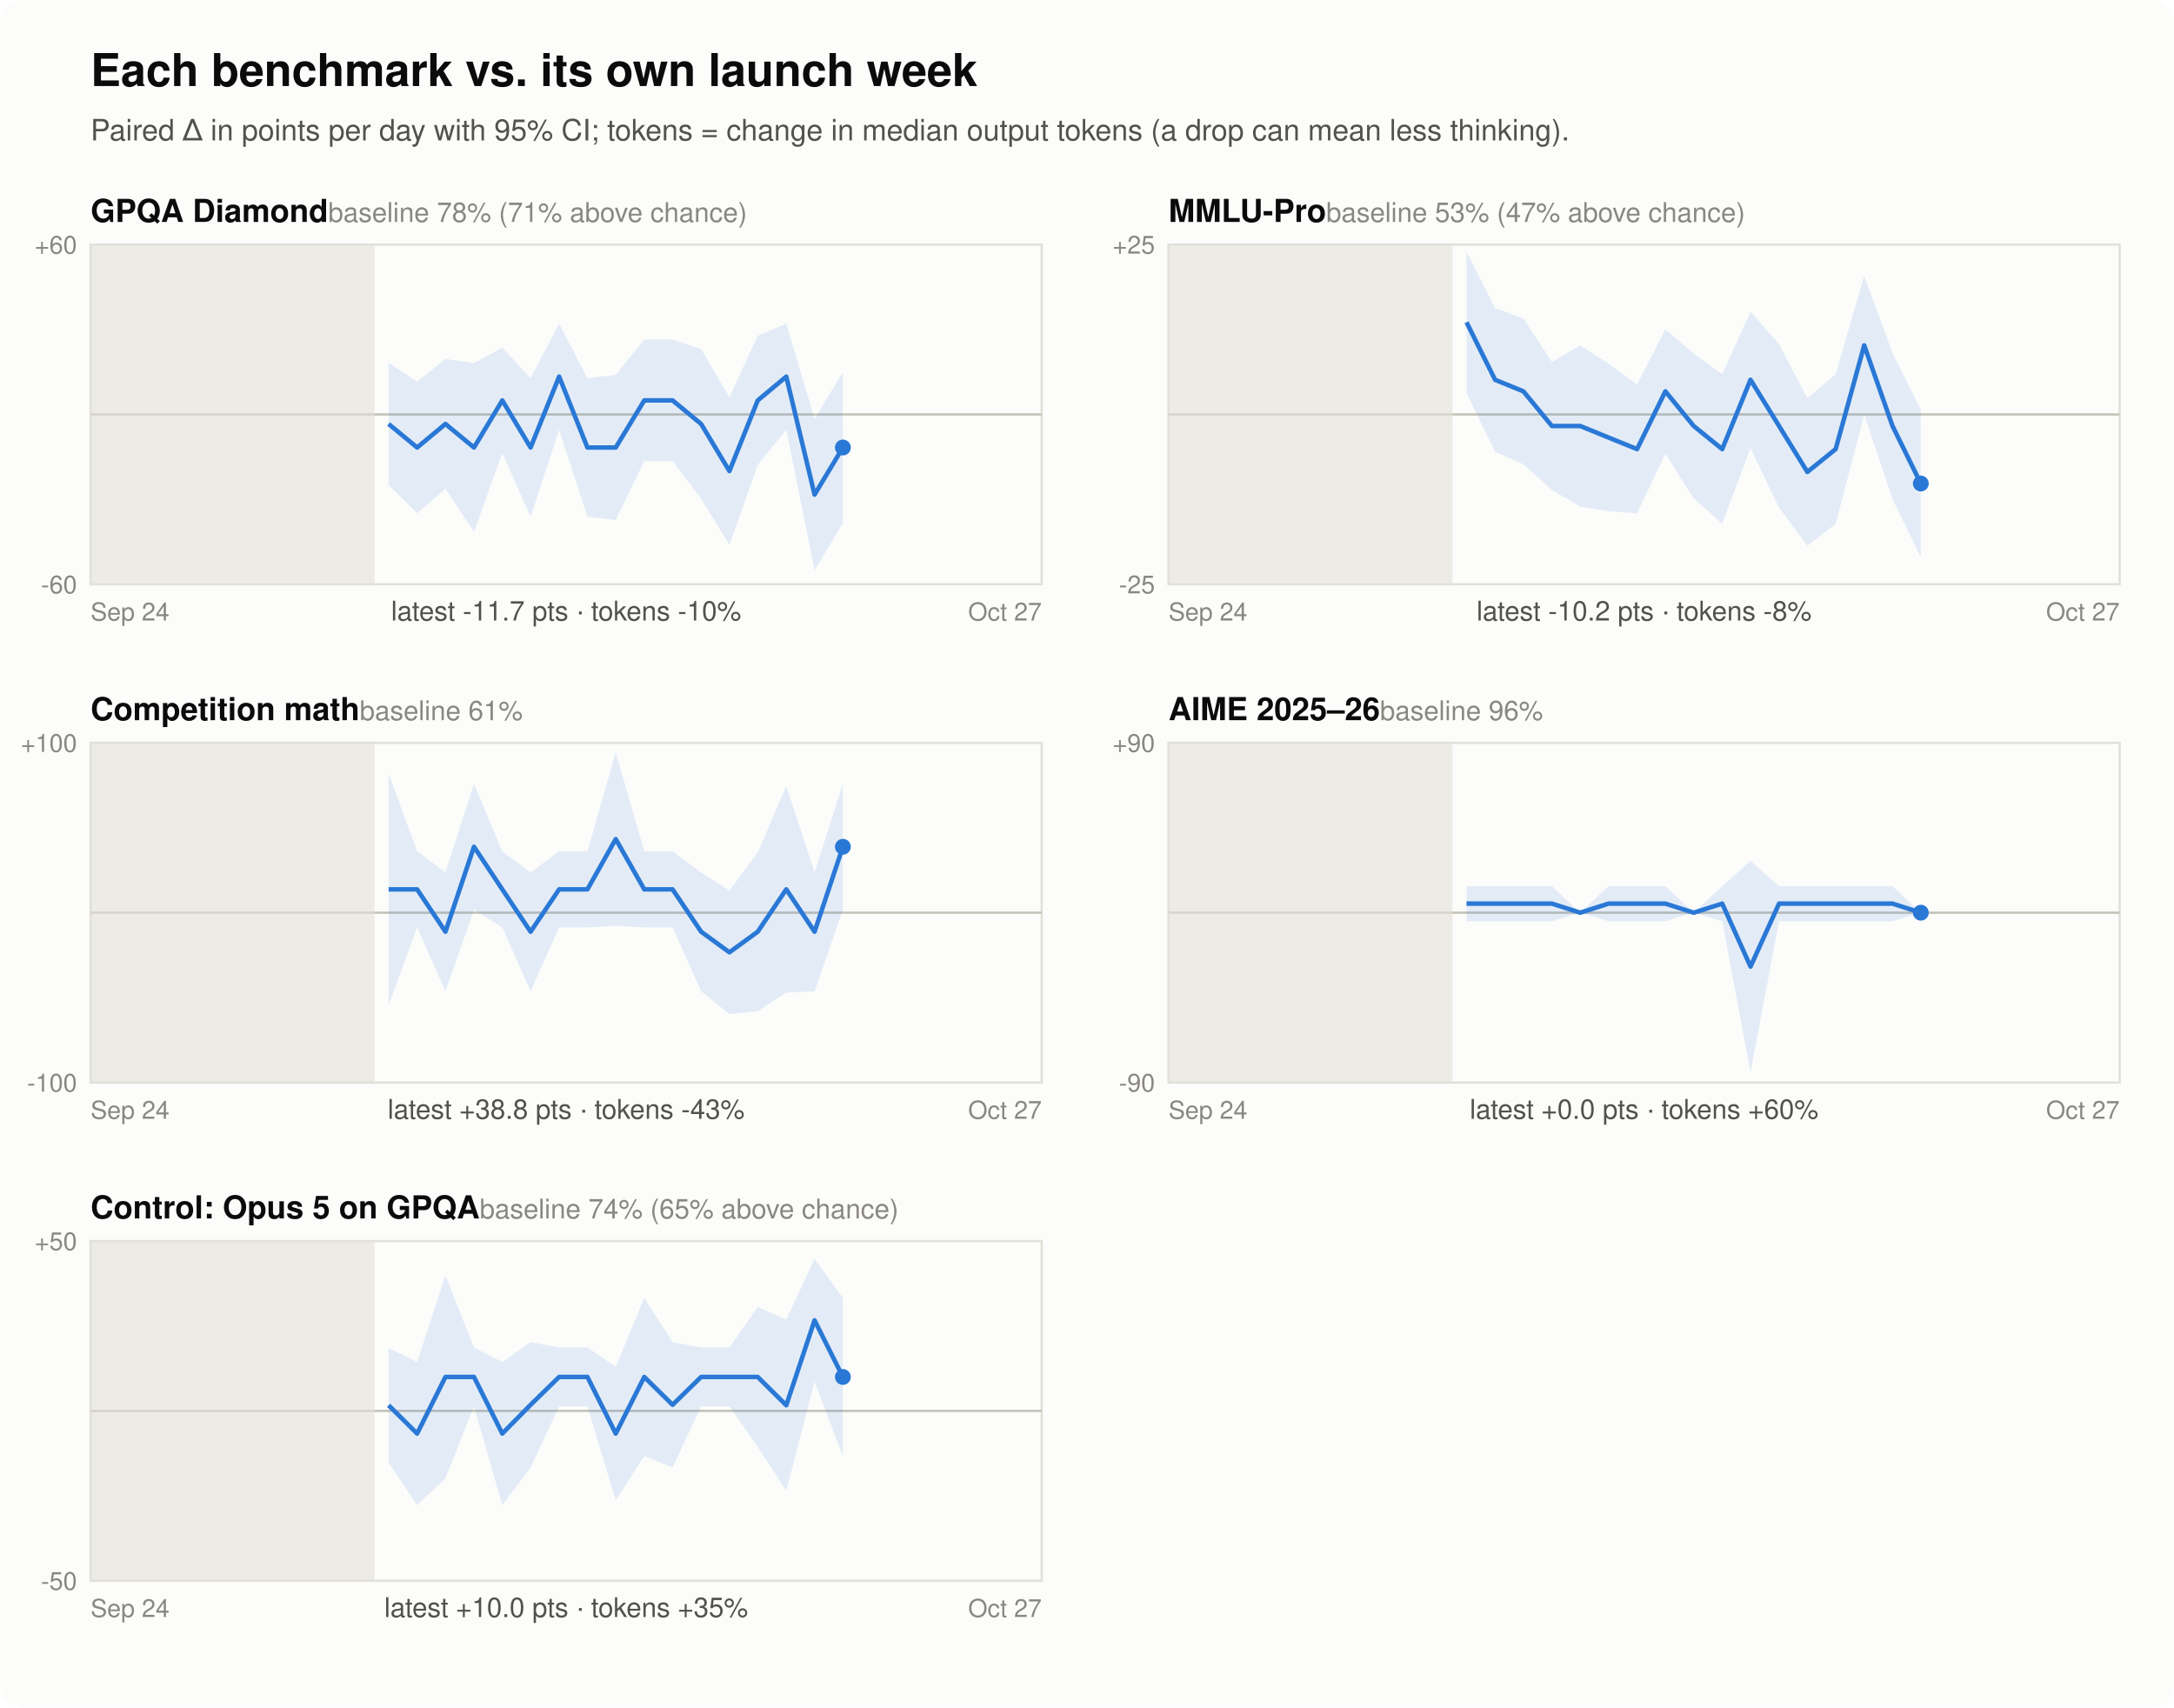
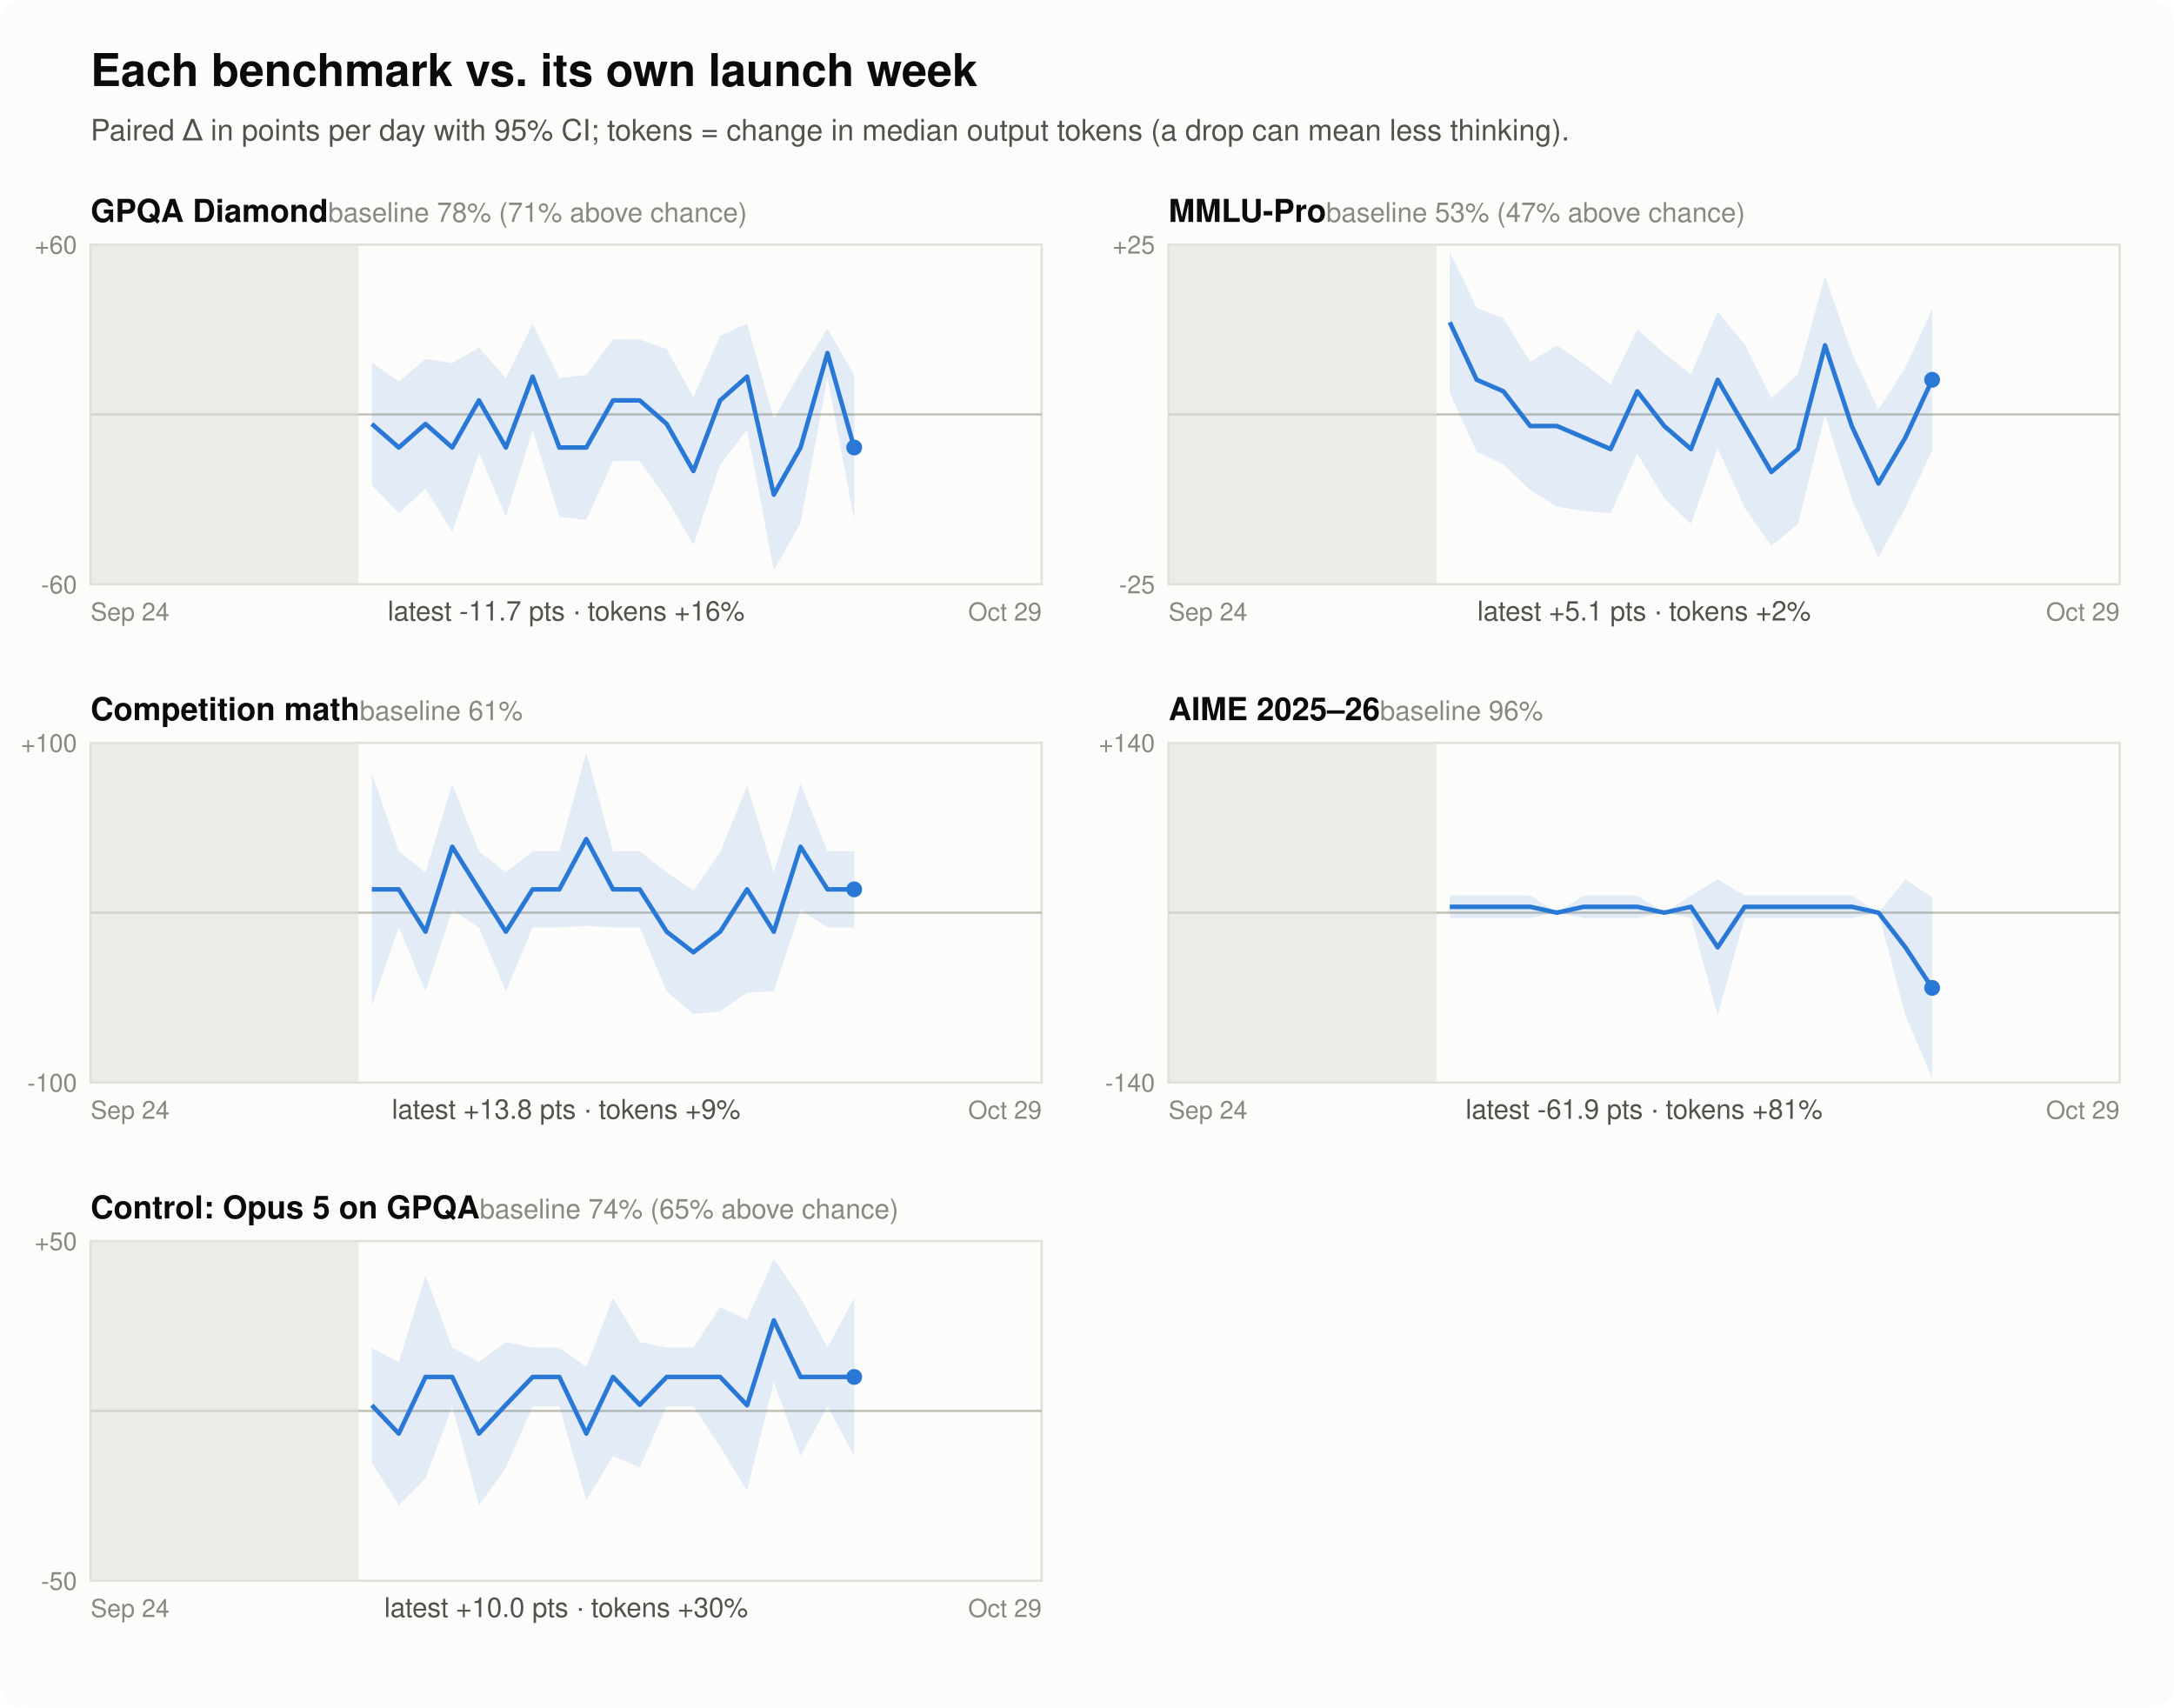
<svg xmlns="http://www.w3.org/2000/svg" width="960" height="754" viewBox="0 0 960 754" font-family="-apple-system, Segoe UI, Helvetica, Arial, sans-serif" role="img" aria-labelledby="ft fd">
  <rect width="960" height="754" rx="10" fill="#fcfcfb" />
  <text x="40" y="38" fill="#0b0b0b" font-size="20" font-weight="600">Each benchmark vs. its own launch week</text>
  <text x="40" y="62" fill="#52514e" font-size="13">Paired Δ in points per day with 95% CI; tokens = change in median output tokens (a drop can mean less thinking).</text>
  <text x="40" y="98" fill="#0b0b0b" font-size="14" font-weight="600">GPQA Diamond<tspan fill="#898781" font-weight="400" font-size="12">  baseline 78% (71% above chance)</tspan>
  </text>
  <rect x="40" y="108" width="420" height="150" fill="none" stroke="#e1e0d9" />
  <line x1="40" y1="183.0" x2="460" y2="183.0" stroke="#c3c2b7" />
  <text x="34" y="262.0" text-anchor="end" fill="#898781" font-size="11">-60</text>
  <text x="34" y="112.0" text-anchor="end" fill="#898781" font-size="11">+60</text>
-   <rect x="40.0" y="108" width="125.4" height="150" fill="#e1e0d9" opacity="0.6" />
+   <rect x="40.0" y="108" width="118.3" height="150" fill="#e1e0d9" opacity="0.6" />
  <text x="40" y="274" fill="#898781" font-size="11">Sep 24</text>
-   <text x="460" y="274" text-anchor="end" fill="#898781" font-size="11">Oct 27</text>
-   <path d="M171.6,160.1 L184.2,168.5 L196.7,158.5 L209.3,160.3 L221.8,153.5 L234.3,167.0 L246.9,142.9 L259.4,167.0 L271.9,165.5 L284.5,149.9 L297.0,149.9 L309.6,154.1 L322.1,175.4 L334.6,148.2 L347.2,142.9 L359.7,185.0 L372.2,164.2 L372.2,231.0 L359.7,251.8 L347.2,189.8 L334.6,205.3 L322.1,240.6 L309.6,220.2 L297.0,203.6 L284.5,203.6 L271.9,229.6 L259.4,228.2 L246.9,189.8 L234.3,228.2 L221.8,200.0 L209.3,234.9 L196.7,215.8 L184.2,226.6 L171.6,214.2 Z" fill="#2a78d6" opacity="0.12" />
-   <path d="M171.6,187.2 L184.2,197.6 L196.7,187.2 L209.3,197.6 L221.8,176.8 L234.3,197.6 L246.9,166.3 L259.4,197.6 L271.9,197.6 L284.5,176.8 L297.0,176.8 L309.6,187.2 L322.1,208.0 L334.6,176.8 L347.2,166.3 L359.7,218.4 L372.2,197.6" fill="none" stroke="#2a78d6" stroke-width="2" stroke-linejoin="round" />
-   <circle cx="372.2" cy="197.6" r="3.5" fill="#2a78d6" />
-   <text x="250.0" y="274" text-anchor="middle" fill="#52514e" font-size="12">latest -11.7 pts · tokens -10%</text>
+   <text x="460" y="274" text-anchor="end" fill="#898781" font-size="11">Oct 29</text>
+   <path d="M164.2,160.1 L176.1,168.5 L187.9,158.5 L199.7,160.3 L211.5,153.5 L223.4,167.0 L235.2,142.9 L247.0,167.0 L258.9,165.5 L270.7,149.9 L282.5,149.9 L294.4,154.1 L306.2,175.4 L318.0,148.2 L329.9,142.9 L341.7,185.0 L353.5,164.2 L365.4,145.1 L377.2,165.5 L377.2,229.6 L365.4,166.7 L353.5,231.0 L341.7,251.8 L329.9,189.8 L318.0,205.3 L306.2,240.6 L294.4,220.2 L282.5,203.6 L270.7,203.6 L258.9,229.6 L247.0,228.2 L235.2,189.8 L223.4,228.2 L211.5,200.0 L199.7,234.9 L187.9,215.8 L176.1,226.6 L164.2,214.2 Z" fill="#2a78d6" opacity="0.12" />
+   <path d="M164.2,187.2 L176.1,197.6 L187.9,187.2 L199.7,197.6 L211.5,176.8 L223.4,197.6 L235.2,166.3 L247.0,197.6 L258.9,197.6 L270.7,176.8 L282.5,176.8 L294.4,187.2 L306.2,208.0 L318.0,176.8 L329.9,166.3 L341.7,218.4 L353.5,197.6 L365.4,155.9 L377.2,197.6" fill="none" stroke="#2a78d6" stroke-width="2" stroke-linejoin="round" />
+   <circle cx="377.2" cy="197.6" r="3.5" fill="#2a78d6" />
+   <text x="250.0" y="274" text-anchor="middle" fill="#52514e" font-size="12">latest -11.7 pts · tokens +16%</text>
  <text x="516" y="98" fill="#0b0b0b" font-size="14" font-weight="600">MMLU-Pro<tspan fill="#898781" font-weight="400" font-size="12">  baseline 53% (47% above chance)</tspan>
  </text>
  <rect x="516" y="108" width="420" height="150" fill="none" stroke="#e1e0d9" />
  <line x1="516" y1="183.0" x2="936" y2="183.0" stroke="#c3c2b7" />
  <text x="510" y="262.0" text-anchor="end" fill="#898781" font-size="11">-25</text>
  <text x="510" y="112.0" text-anchor="end" fill="#898781" font-size="11">+25</text>
-   <rect x="516.0" y="108" width="125.4" height="150" fill="#e1e0d9" opacity="0.6" />
+   <rect x="516.0" y="108" width="118.3" height="150" fill="#e1e0d9" opacity="0.6" />
  <text x="516" y="274" fill="#898781" font-size="11">Sep 24</text>
-   <text x="936" y="274" text-anchor="end" fill="#898781" font-size="11">Oct 27</text>
-   <path d="M647.6,111.1 L660.2,136.0 L672.7,140.6 L685.3,159.8 L697.8,152.5 L710.3,160.6 L722.9,169.8 L735.4,145.4 L747.9,156.1 L760.5,165.2 L773.0,137.6 L785.6,152.0 L798.1,175.8 L810.6,165.2 L823.2,121.8 L835.7,155.8 L848.2,180.9 L848.2,246.1 L835.7,220.4 L823.2,183.2 L810.6,231.3 L798.1,241.0 L785.6,224.2 L773.0,197.9 L760.5,231.3 L747.9,220.1 L735.4,200.3 L722.9,226.7 L710.3,225.7 L697.8,223.7 L685.3,216.4 L672.7,205.0 L660.2,199.5 L647.6,173.6 Z" fill="#2a78d6" opacity="0.12" />
-   <path d="M647.6,142.3 L660.2,167.7 L672.7,172.8 L685.3,188.1 L697.8,188.1 L710.3,193.2 L722.9,198.3 L735.4,172.8 L747.9,188.1 L760.5,198.3 L773.0,167.7 L785.6,188.1 L798.1,208.4 L810.6,198.3 L823.2,152.5 L835.7,188.1 L848.2,213.5" fill="none" stroke="#2a78d6" stroke-width="2" stroke-linejoin="round" />
-   <circle cx="848.2" cy="213.5" r="3.5" fill="#2a78d6" />
-   <text x="726.0" y="274" text-anchor="middle" fill="#52514e" font-size="12">latest -10.2 pts · tokens -8%</text>
+   <text x="936" y="274" text-anchor="end" fill="#898781" font-size="11">Oct 29</text>
+   <path d="M640.2,111.1 L652.1,136.0 L663.9,140.6 L675.7,159.8 L687.5,152.5 L699.4,160.6 L711.2,169.8 L723.0,145.4 L734.9,156.1 L746.7,165.2 L758.5,137.6 L770.4,152.0 L782.2,175.8 L794.0,165.2 L805.9,121.8 L817.7,155.8 L829.5,180.9 L841.4,162.2 L853.2,136.6 L853.2,198.9 L841.4,224.1 L829.5,246.1 L817.7,220.4 L805.9,183.2 L794.0,231.3 L782.2,241.0 L770.4,224.2 L758.5,197.9 L746.7,231.3 L734.9,220.1 L723.0,200.3 L711.2,226.7 L699.4,225.7 L687.5,223.7 L675.7,216.4 L663.9,205.0 L652.1,199.5 L640.2,173.6 Z" fill="#2a78d6" opacity="0.12" />
+   <path d="M640.2,142.3 L652.1,167.7 L663.9,172.8 L675.7,188.1 L687.5,188.1 L699.4,193.2 L711.2,198.3 L723.0,172.8 L734.9,188.1 L746.7,198.3 L758.5,167.7 L770.4,188.1 L782.2,208.4 L794.0,198.3 L805.9,152.5 L817.7,188.1 L829.5,213.5 L841.4,193.2 L853.2,167.7" fill="none" stroke="#2a78d6" stroke-width="2" stroke-linejoin="round" />
+   <circle cx="853.2" cy="167.7" r="3.5" fill="#2a78d6" />
+   <text x="726.0" y="274" text-anchor="middle" fill="#52514e" font-size="12">latest +5.1 pts · tokens +2%</text>
  <text x="40" y="318" fill="#0b0b0b" font-size="14" font-weight="600">Competition math<tspan fill="#898781" font-weight="400" font-size="12">  baseline 61%</tspan>
  </text>
  <rect x="40" y="328" width="420" height="150" fill="none" stroke="#e1e0d9" />
  <line x1="40" y1="403.0" x2="460" y2="403.0" stroke="#c3c2b7" />
  <text x="34" y="482.0" text-anchor="end" fill="#898781" font-size="11">-100</text>
  <text x="34" y="332.0" text-anchor="end" fill="#898781" font-size="11">+100</text>
-   <rect x="40.0" y="328" width="125.4" height="150" fill="#e1e0d9" opacity="0.6" />
+   <rect x="40.0" y="328" width="118.3" height="150" fill="#e1e0d9" opacity="0.6" />
  <text x="40" y="494" fill="#898781" font-size="11">Sep 24</text>
-   <text x="460" y="494" text-anchor="end" fill="#898781" font-size="11">Oct 27</text>
-   <path d="M171.6,341.5 L184.2,375.9 L196.7,385.2 L209.3,346.1 L221.8,375.9 L234.3,385.2 L246.9,375.9 L259.4,375.9 L271.9,332.2 L284.5,375.9 L297.0,375.9 L309.6,385.2 L322.1,393.2 L334.6,376.4 L347.2,347.0 L359.7,385.2 L372.2,346.1 L372.2,401.8 L359.7,437.7 L347.2,438.3 L334.6,446.5 L322.1,447.8 L309.6,437.7 L297.0,409.5 L284.5,409.5 L271.9,408.8 L259.4,409.5 L246.9,409.5 L234.3,437.7 L221.8,409.5 L209.3,401.8 L196.7,437.7 L184.2,409.5 L171.6,443.9 Z" fill="#2a78d6" opacity="0.12" />
-   <path d="M171.6,392.7 L184.2,392.7 L196.7,411.4 L209.3,373.9 L221.8,392.7 L234.3,411.4 L246.9,392.7 L259.4,392.7 L271.9,370.5 L284.5,392.7 L297.0,392.7 L309.6,411.4 L322.1,420.5 L334.6,411.4 L347.2,392.7 L359.7,411.4 L372.2,373.9" fill="none" stroke="#2a78d6" stroke-width="2" stroke-linejoin="round" />
-   <circle cx="372.2" cy="373.9" r="3.5" fill="#2a78d6" />
-   <text x="250.0" y="494" text-anchor="middle" fill="#52514e" font-size="12">latest +38.8 pts · tokens -43%</text>
+   <text x="460" y="494" text-anchor="end" fill="#898781" font-size="11">Oct 29</text>
+   <path d="M164.2,341.5 L176.1,375.9 L187.9,385.2 L199.7,346.1 L211.5,375.9 L223.4,385.2 L235.2,375.9 L247.0,375.9 L258.9,332.2 L270.7,375.9 L282.5,375.9 L294.4,385.2 L306.2,393.2 L318.0,376.4 L329.9,347.0 L341.7,385.2 L353.5,346.1 L365.4,375.9 L377.2,375.9 L377.2,409.5 L365.4,409.5 L353.5,401.8 L341.7,437.7 L329.9,438.3 L318.0,446.5 L306.2,447.8 L294.4,437.7 L282.5,409.5 L270.7,409.5 L258.9,408.8 L247.0,409.5 L235.2,409.5 L223.4,437.7 L211.5,409.5 L199.7,401.8 L187.9,437.7 L176.1,409.5 L164.2,443.9 Z" fill="#2a78d6" opacity="0.12" />
+   <path d="M164.2,392.7 L176.1,392.7 L187.9,411.4 L199.7,373.9 L211.5,392.7 L223.4,411.4 L235.2,392.7 L247.0,392.7 L258.9,370.5 L270.7,392.7 L282.5,392.7 L294.4,411.4 L306.2,420.5 L318.0,411.4 L329.9,392.7 L341.7,411.4 L353.5,373.9 L365.4,392.7 L377.2,392.7" fill="none" stroke="#2a78d6" stroke-width="2" stroke-linejoin="round" />
+   <circle cx="377.2" cy="392.7" r="3.5" fill="#2a78d6" />
+   <text x="250.0" y="494" text-anchor="middle" fill="#52514e" font-size="12">latest +13.8 pts · tokens +9%</text>
  <text x="516" y="318" fill="#0b0b0b" font-size="14" font-weight="600">AIME 2025–26<tspan fill="#898781" font-weight="400" font-size="12">  baseline 96%</tspan>
  </text>
  <rect x="516" y="328" width="420" height="150" fill="none" stroke="#e1e0d9" />
  <line x1="516" y1="403.0" x2="936" y2="403.0" stroke="#c3c2b7" />
-   <text x="510" y="482.0" text-anchor="end" fill="#898781" font-size="11">-90</text>
-   <text x="510" y="332.0" text-anchor="end" fill="#898781" font-size="11">+90</text>
-   <rect x="516.0" y="328" width="125.4" height="150" fill="#e1e0d9" opacity="0.6" />
+   <text x="510" y="482.0" text-anchor="end" fill="#898781" font-size="11">-140</text>
+   <text x="510" y="332.0" text-anchor="end" fill="#898781" font-size="11">+140</text>
+   <rect x="516.0" y="328" width="118.3" height="150" fill="#e1e0d9" opacity="0.6" />
  <text x="516" y="494" fill="#898781" font-size="11">Sep 24</text>
-   <text x="936" y="494" text-anchor="end" fill="#898781" font-size="11">Oct 27</text>
-   <path d="M647.6,391.3 L660.2,391.3 L672.7,391.3 L685.3,391.3 L697.8,403.0 L710.3,391.3 L722.9,391.3 L735.4,391.3 L747.9,403.0 L760.5,391.3 L773.0,380.1 L785.6,391.3 L798.1,391.3 L810.6,391.3 L823.2,391.3 L835.7,391.3 L848.2,403.0 L848.2,403.0 L835.7,406.8 L823.2,406.8 L810.6,406.8 L798.1,406.8 L785.6,406.8 L773.0,473.5 L760.5,406.8 L747.9,403.0 L735.4,406.8 L722.9,406.8 L710.3,406.8 L697.8,403.0 L685.3,406.8 L672.7,406.8 L660.2,406.8 L647.6,406.8 Z" fill="#2a78d6" opacity="0.12" />
-   <path d="M647.6,399.0 L660.2,399.0 L672.7,399.0 L685.3,399.0 L697.8,403.0 L710.3,399.0 L722.9,399.0 L735.4,399.0 L747.9,403.0 L760.5,399.0 L773.0,426.8 L785.6,399.0 L798.1,399.0 L810.6,399.0 L823.2,399.0 L835.7,399.0 L848.2,403.0" fill="none" stroke="#2a78d6" stroke-width="2" stroke-linejoin="round" />
-   <circle cx="848.2" cy="403.0" r="3.5" fill="#2a78d6" />
-   <text x="726.0" y="494" text-anchor="middle" fill="#52514e" font-size="12">latest +0.0 pts · tokens +60%</text>
+   <text x="936" y="494" text-anchor="end" fill="#898781" font-size="11">Oct 29</text>
+   <path d="M640.2,395.4 L652.1,395.4 L663.9,395.4 L675.7,395.4 L687.5,403.0 L699.4,395.4 L711.2,395.4 L723.0,395.4 L734.9,403.0 L746.7,395.4 L758.5,388.3 L770.4,395.4 L782.2,395.4 L794.0,395.4 L805.9,395.4 L817.7,395.4 L829.5,403.0 L841.4,388.3 L853.2,396.2 L853.2,476.2 L841.4,448.3 L829.5,403.0 L817.7,405.4 L805.9,405.4 L794.0,405.4 L782.2,405.4 L770.4,405.4 L758.5,448.3 L746.7,405.4 L734.9,403.0 L723.0,405.4 L711.2,405.4 L699.4,405.4 L687.5,403.0 L675.7,405.4 L663.9,405.4 L652.1,405.4 L640.2,405.4 Z" fill="#2a78d6" opacity="0.12" />
+   <path d="M640.2,400.4 L652.1,400.4 L663.9,400.4 L675.7,400.4 L687.5,403.0 L699.4,400.4 L711.2,400.4 L723.0,400.4 L734.9,403.0 L746.7,400.4 L758.5,418.3 L770.4,400.4 L782.2,400.4 L794.0,400.4 L805.9,400.4 L817.7,400.4 L829.5,403.0 L841.4,418.3 L853.2,436.2" fill="none" stroke="#2a78d6" stroke-width="2" stroke-linejoin="round" />
+   <circle cx="853.2" cy="436.2" r="3.5" fill="#2a78d6" />
+   <text x="726.0" y="494" text-anchor="middle" fill="#52514e" font-size="12">latest -61.9 pts · tokens +81%</text>
  <text x="40" y="538" fill="#0b0b0b" font-size="14" font-weight="600">Control: Opus 5 on GPQA<tspan fill="#898781" font-weight="400" font-size="12">  baseline 74% (65% above chance)</tspan>
  </text>
  <rect x="40" y="548" width="420" height="150" fill="none" stroke="#e1e0d9" />
  <line x1="40" y1="623.0" x2="460" y2="623.0" stroke="#c3c2b7" />
  <text x="34" y="702.0" text-anchor="end" fill="#898781" font-size="11">-50</text>
  <text x="34" y="552.0" text-anchor="end" fill="#898781" font-size="11">+50</text>
-   <rect x="40.0" y="548" width="125.4" height="150" fill="#e1e0d9" opacity="0.6" />
+   <rect x="40.0" y="548" width="118.3" height="150" fill="#e1e0d9" opacity="0.6" />
  <text x="40" y="714" fill="#898781" font-size="11">Sep 24</text>
-   <text x="460" y="714" text-anchor="end" fill="#898781" font-size="11">Oct 27</text>
-   <path d="M171.6,595.2 L184.2,601.4 L196.7,563.2 L209.3,595.0 L221.8,601.4 L234.3,592.6 L246.9,595.0 L259.4,595.0 L271.9,603.5 L284.5,573.1 L297.0,592.6 L309.6,595.0 L322.1,595.0 L334.6,577.1 L347.2,582.7 L359.7,555.8 L372.2,573.1 L372.2,642.9 L359.7,610.2 L347.2,658.3 L334.6,638.9 L322.1,621.0 L309.6,621.0 L297.0,648.0 L284.5,642.9 L271.9,662.5 L259.4,621.0 L246.9,621.0 L234.3,648.0 L221.8,664.6 L209.3,621.0 L196.7,652.8 L184.2,664.6 L171.6,645.8 Z" fill="#2a78d6" opacity="0.12" />
-   <path d="M171.6,620.5 L184.2,633.0 L196.7,608.0 L209.3,608.0 L221.8,633.0 L234.3,620.3 L246.9,608.0 L259.4,608.0 L271.9,633.0 L284.5,608.0 L297.0,620.3 L309.6,608.0 L322.1,608.0 L334.6,608.0 L347.2,620.5 L359.7,583.0 L372.2,608.0" fill="none" stroke="#2a78d6" stroke-width="2" stroke-linejoin="round" />
-   <circle cx="372.2" cy="608.0" r="3.5" fill="#2a78d6" />
-   <text x="250.0" y="714" text-anchor="middle" fill="#52514e" font-size="12">latest +10.0 pts · tokens +35%</text>
+   <text x="460" y="714" text-anchor="end" fill="#898781" font-size="11">Oct 29</text>
+   <path d="M164.2,595.2 L176.1,601.4 L187.9,563.2 L199.7,595.0 L211.5,601.4 L223.4,592.6 L235.2,595.0 L247.0,595.0 L258.9,603.5 L270.7,573.1 L282.5,592.6 L294.4,595.0 L306.2,595.0 L318.0,577.1 L329.9,582.7 L341.7,555.8 L353.5,573.1 L365.4,595.0 L377.2,573.1 L377.2,642.9 L365.4,621.0 L353.5,642.9 L341.7,610.2 L329.9,658.3 L318.0,638.9 L306.2,621.0 L294.4,621.0 L282.5,648.0 L270.7,642.9 L258.9,662.5 L247.0,621.0 L235.2,621.0 L223.4,648.0 L211.5,664.6 L199.7,621.0 L187.9,652.8 L176.1,664.6 L164.2,645.8 Z" fill="#2a78d6" opacity="0.12" />
+   <path d="M164.2,620.5 L176.1,633.0 L187.9,608.0 L199.7,608.0 L211.5,633.0 L223.4,620.3 L235.2,608.0 L247.0,608.0 L258.9,633.0 L270.7,608.0 L282.5,620.3 L294.4,608.0 L306.2,608.0 L318.0,608.0 L329.9,620.5 L341.7,583.0 L353.5,608.0 L365.4,608.0 L377.2,608.0" fill="none" stroke="#2a78d6" stroke-width="2" stroke-linejoin="round" />
+   <circle cx="377.2" cy="608.0" r="3.5" fill="#2a78d6" />
+   <text x="250.0" y="714" text-anchor="middle" fill="#52514e" font-size="12">latest +10.0 pts · tokens +30%</text>
</svg>
